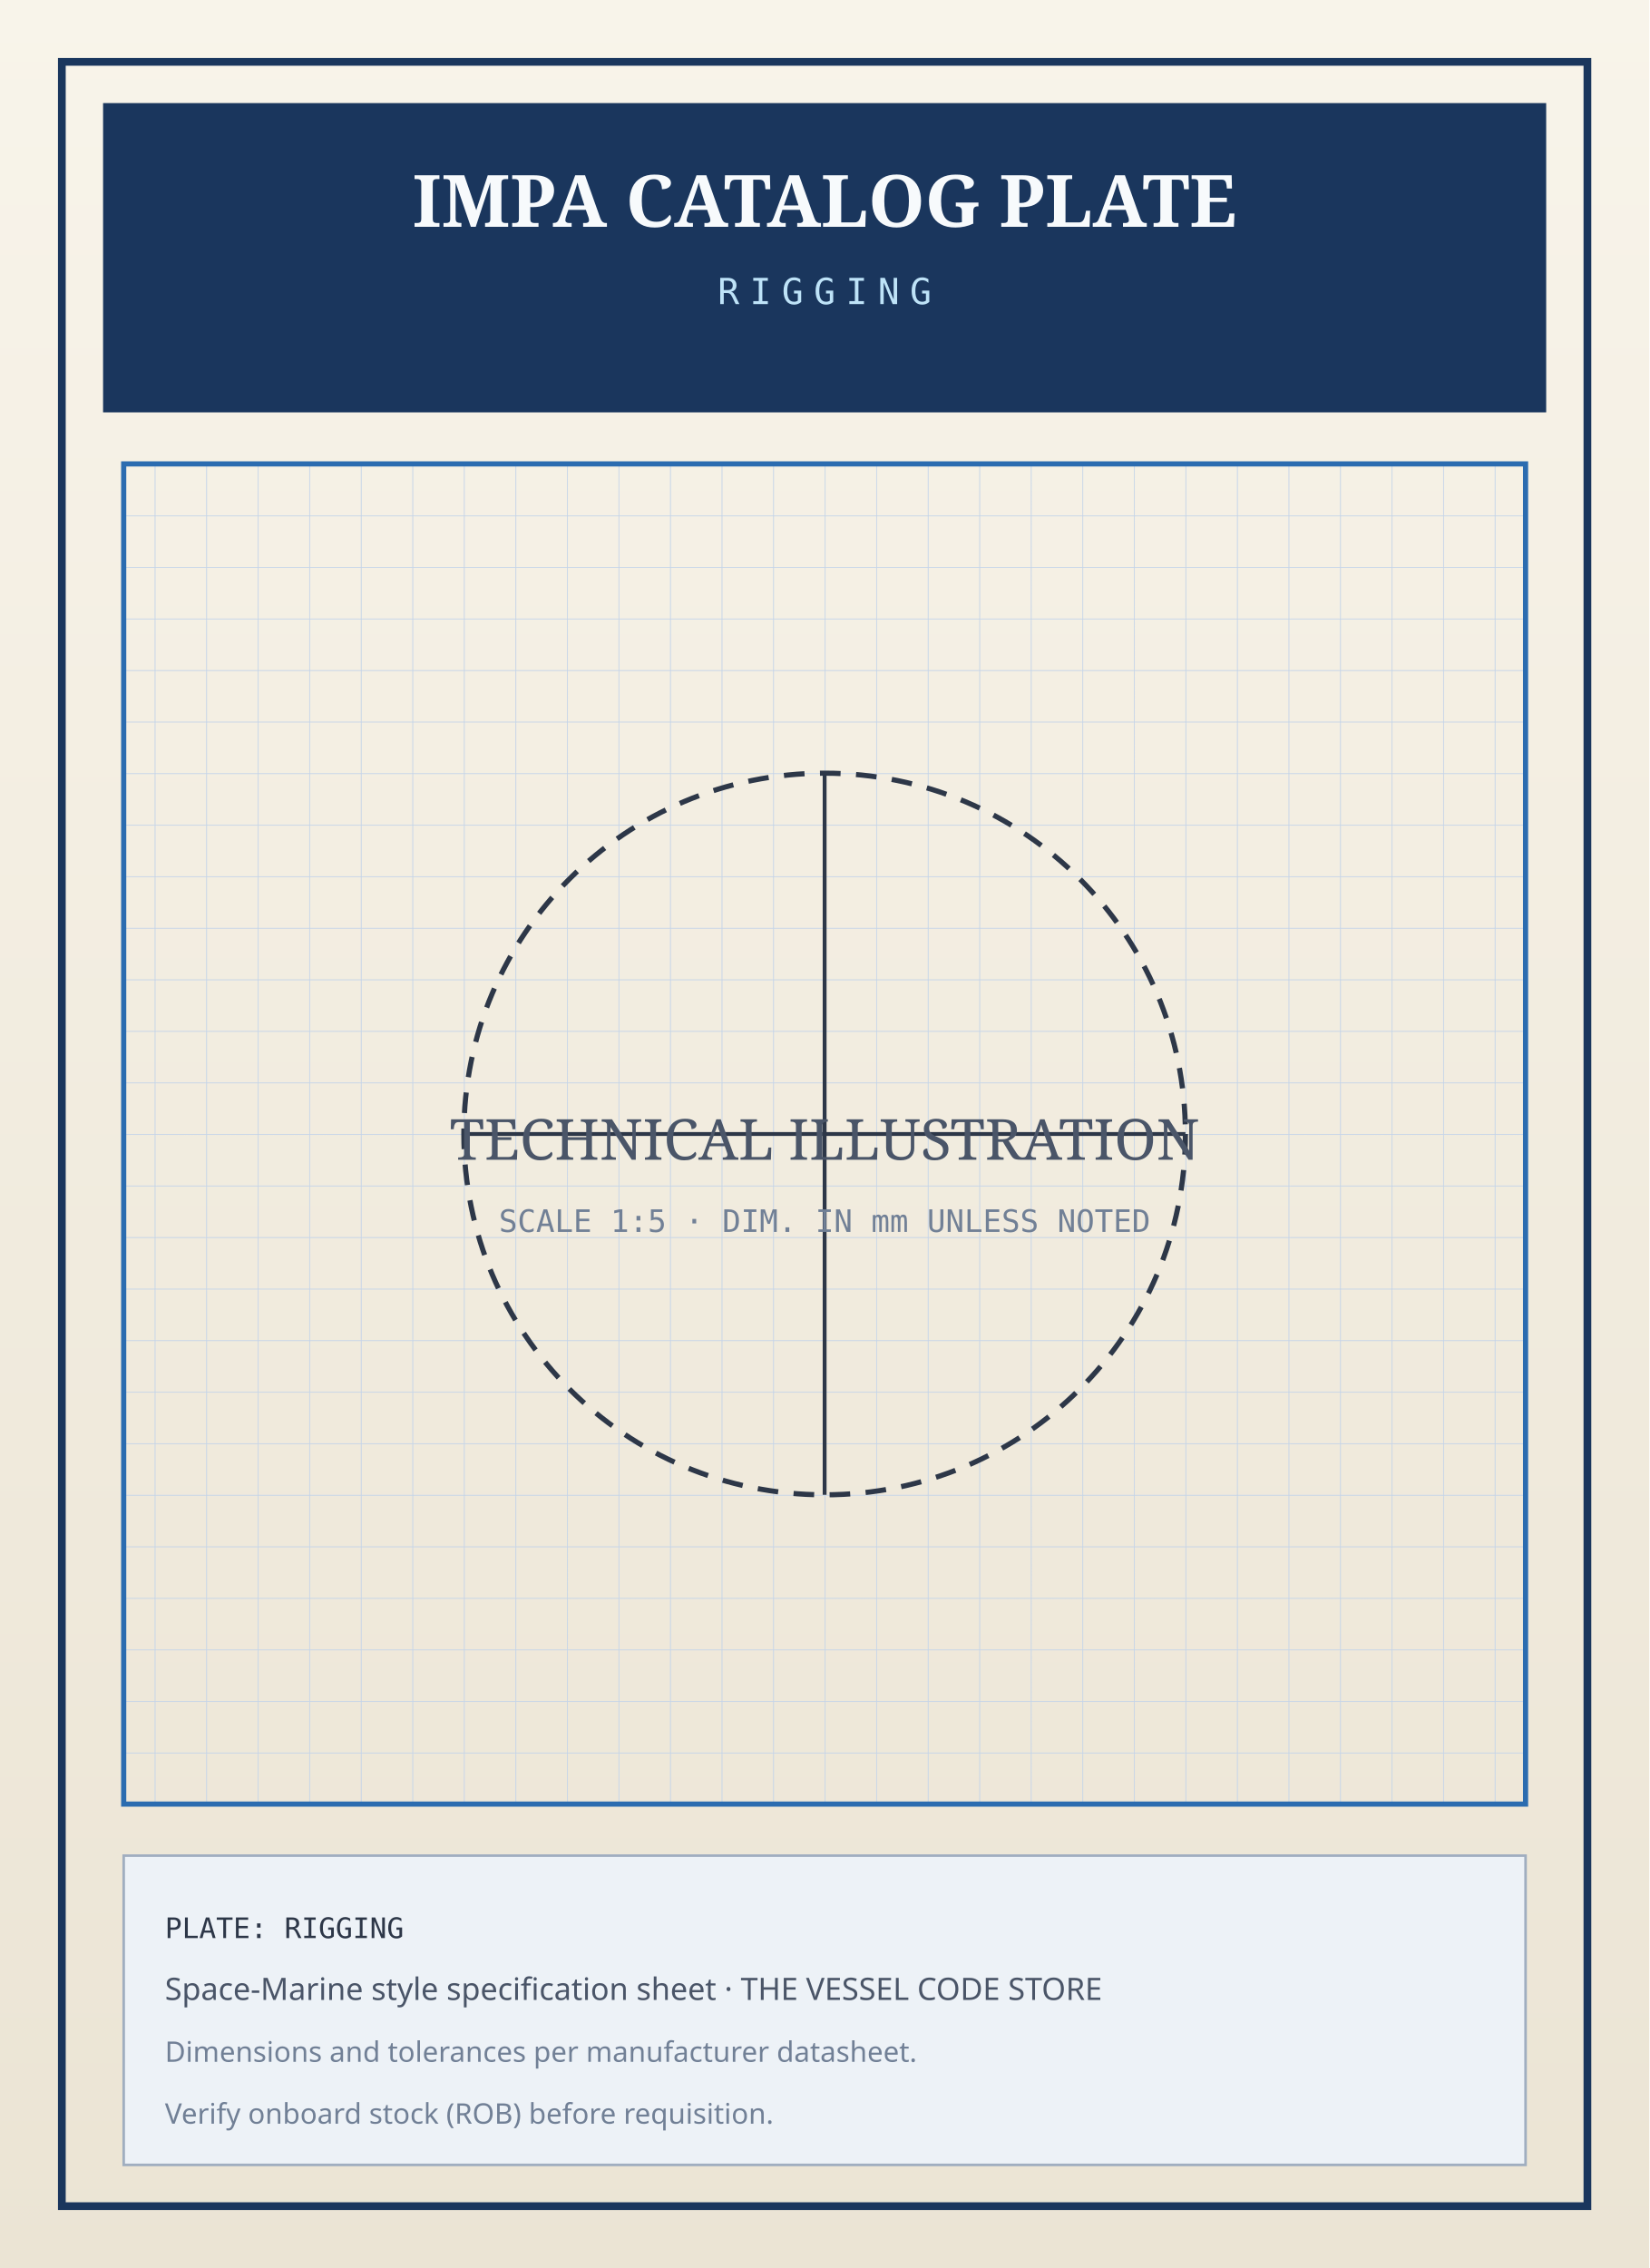
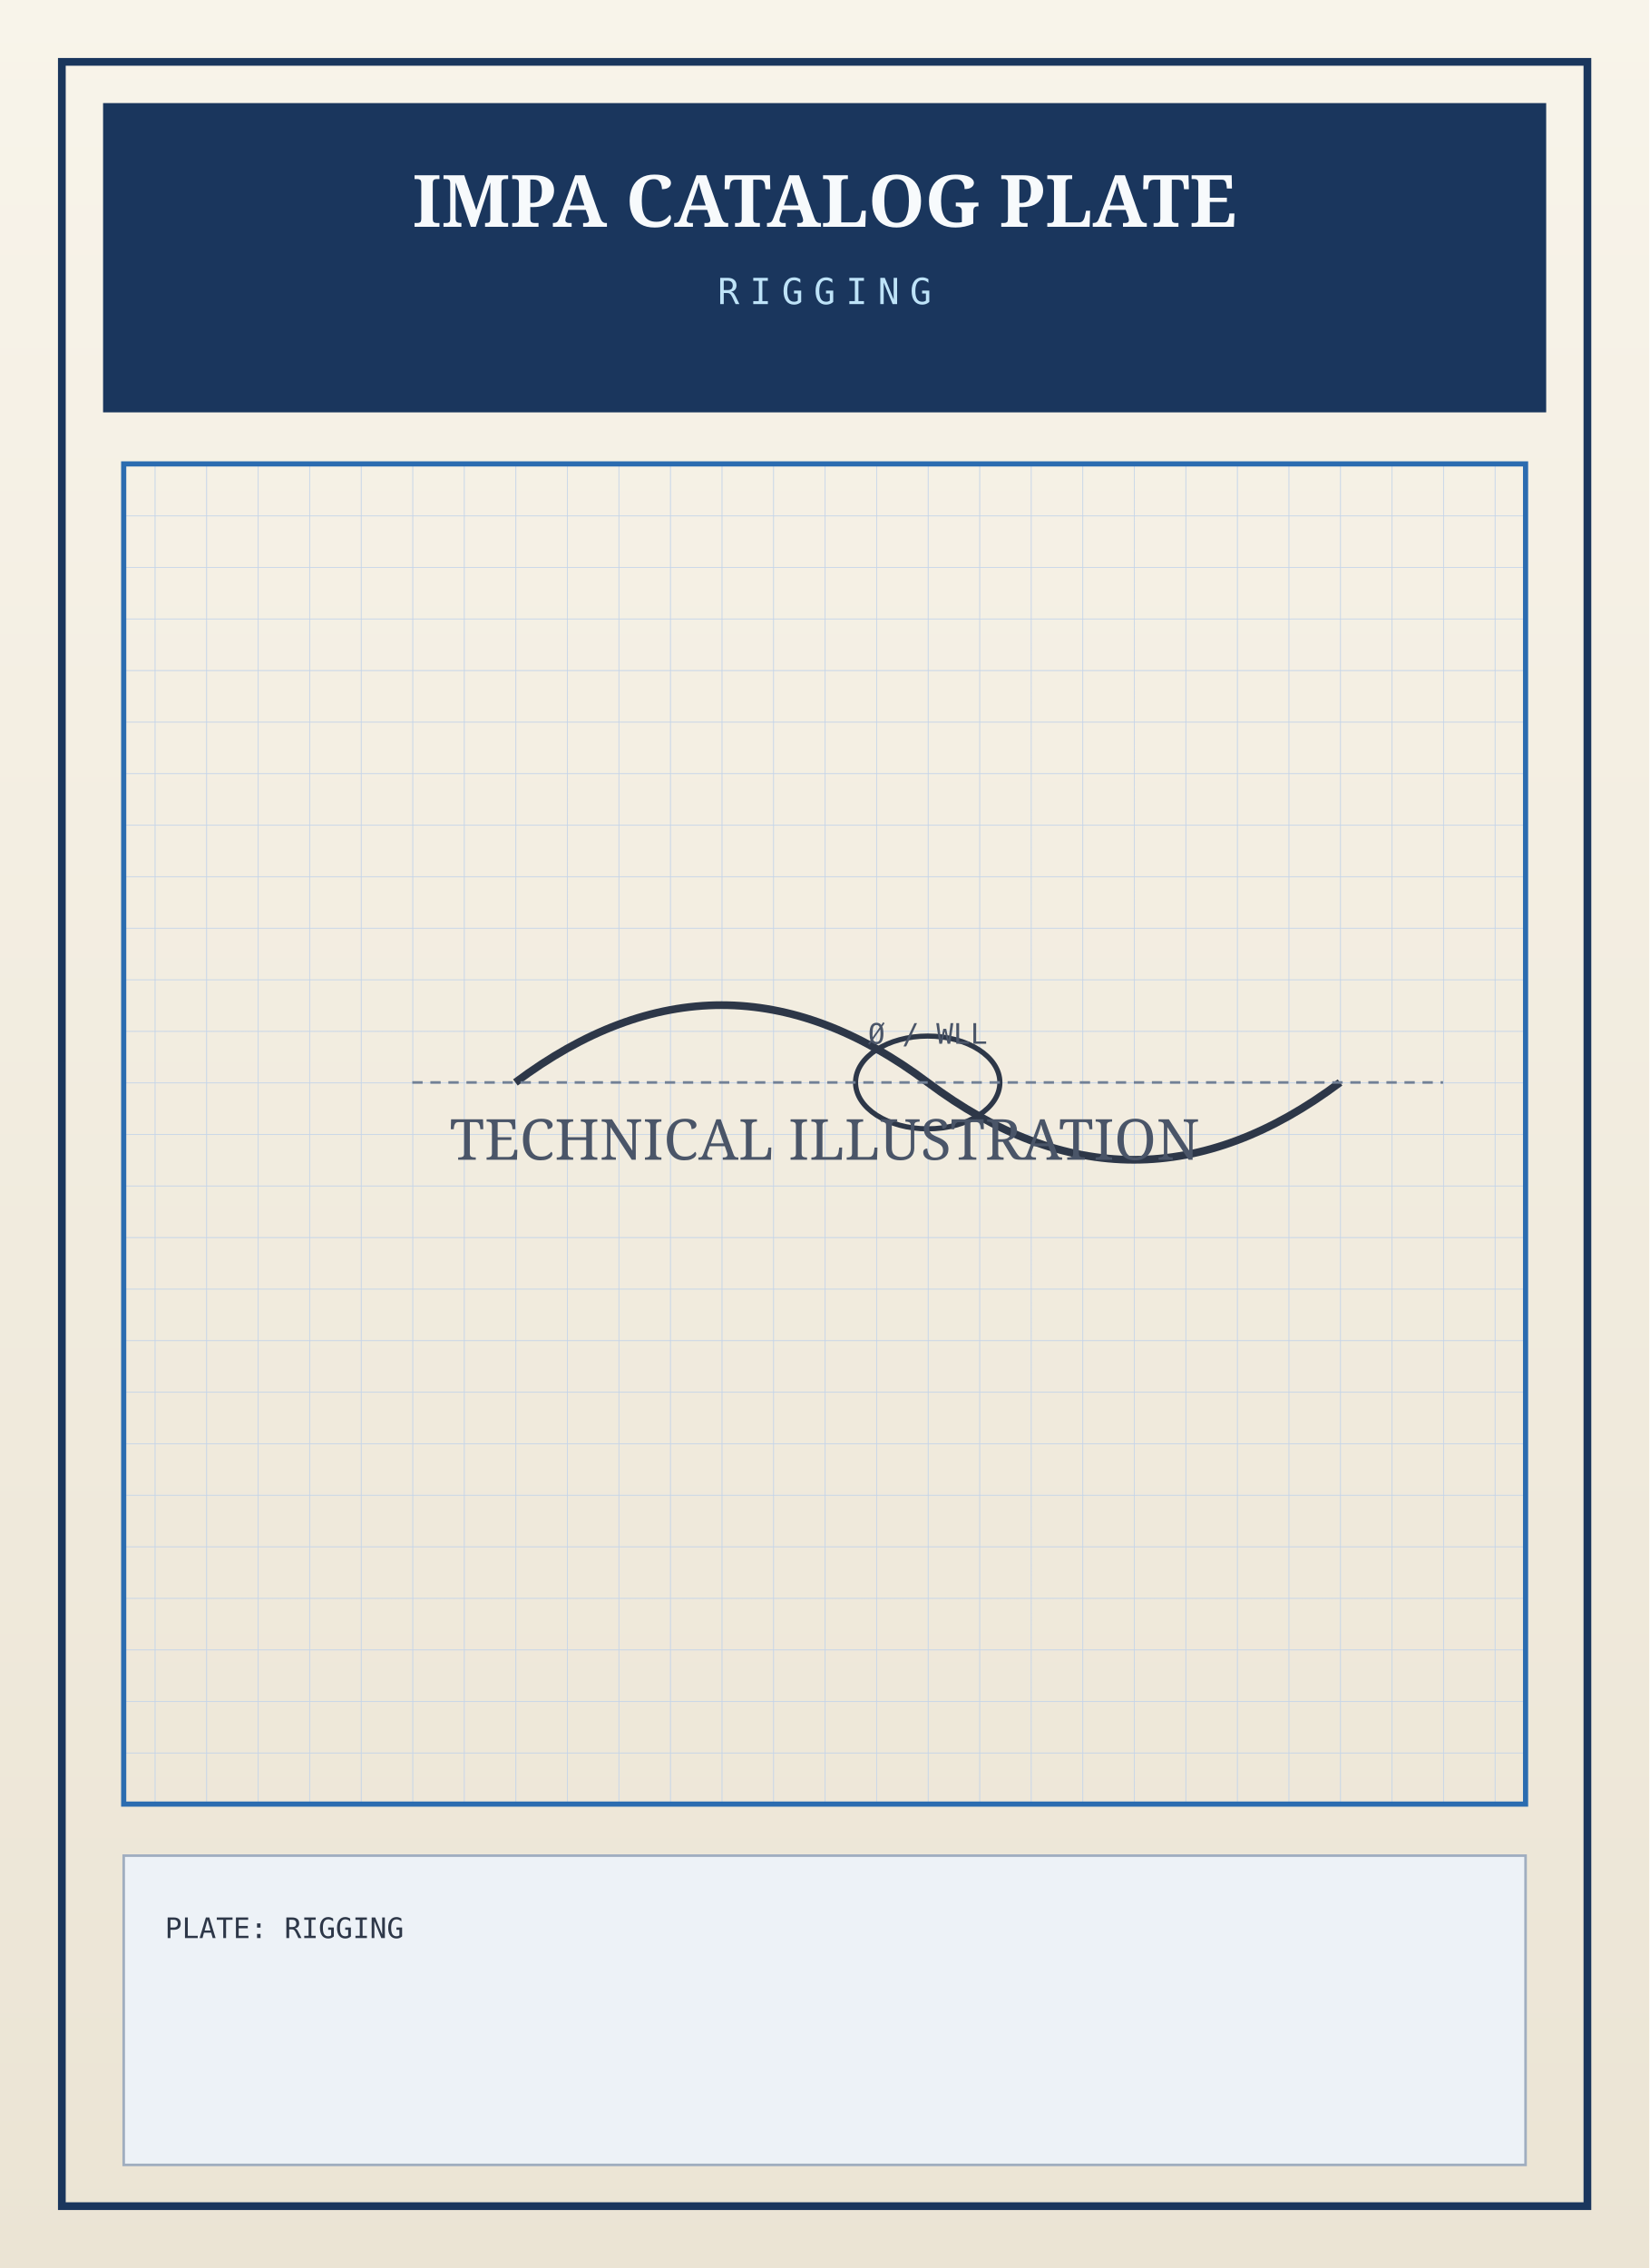
<svg xmlns="http://www.w3.org/2000/svg" viewBox="0 0 640 880" role="img" aria-label="RIGGING catalog plate">
  <defs>
    <pattern id="grid" width="20" height="20" patternUnits="userSpaceOnUse">
      <path d="M 20 0 L 0 0 0 20" fill="none" stroke="#c5d4e8" stroke-width="0.6" />
    </pattern>
    <linearGradient id="paper" x1="0" y1="0" x2="0" y2="1">
      <stop offset="0%" stop-color="#f8f4ea" />
      <stop offset="100%" stop-color="#ebe4d4" />
    </linearGradient>
  </defs>
  <rect width="640" height="880" fill="url(#paper)" />
  <rect x="24" y="24" width="592" height="832" fill="none" stroke="#1a365d" stroke-width="3" />
  <rect x="40" y="40" width="560" height="120" fill="#1a365d" />
  <text x="320" y="88" text-anchor="middle" fill="#f7fafc" font-family="Georgia, serif" font-size="28" font-weight="700">IMPA CATALOG PLATE</text>
  <text x="320" y="118" text-anchor="middle" fill="#bee3f8" font-family="ui-monospace, monospace" font-size="14" letter-spacing="4">RIGGING</text>
  <rect x="48" y="180" width="544" height="520" fill="url(#grid)" stroke="#2b6cb0" stroke-width="2" />
-   <circle cx="320" cy="440" r="140" fill="none" stroke="#2d3748" stroke-width="2" stroke-dasharray="8 6" />
-   <line x1="180" y1="440" x2="460" y2="440" stroke="#2d3748" stroke-width="1.5" />
-   <line x1="320" y1="300" x2="320" y2="580" stroke="#2d3748" stroke-width="1.5" />
+   <path d="M200 420 Q280 360 360 420 Q440 480 520 420" fill="none" stroke="#2d3748" stroke-width="3" />
+   <ellipse cx="360" cy="420" rx="28" ry="18" fill="none" stroke="#2d3748" stroke-width="2" />
+   <line x1="160" y1="420" x2="560" y2="420" stroke="#718096" stroke-width="1" stroke-dasharray="4 3" />
+   <text x="360" y="405" text-anchor="middle" font-family="ui-monospace,monospace" font-size="11" fill="#4a5568">Ø / WLL</text>
  <text x="320" y="450" text-anchor="middle" fill="#4a5568" font-family="Georgia, serif" font-size="22">TECHNICAL ILLUSTRATION</text>
-   <text x="320" y="478" text-anchor="middle" fill="#718096" font-family="ui-monospace, monospace" font-size="12">SCALE 1:5 · DIM. IN mm UNLESS NOTED</text>
  <rect x="48" y="720" width="544" height="120" fill="#edf2f7" stroke="#a0aec0" stroke-width="1" />
  <text x="64" y="752" fill="#2d3748" font-family="ui-monospace, monospace" font-size="11">PLATE: RIGGING</text>
-   <text x="64" y="776" fill="#4a5568" font-family="ui-sans-serif, system-ui" font-size="12">Space-Marine style specification sheet · THE VESSEL CODE STORE</text>
-   <text x="64" y="800" fill="#718096" font-family="ui-sans-serif, system-ui" font-size="11">Dimensions and tolerances per manufacturer datasheet.</text>
-   <text x="64" y="824" fill="#718096" font-family="ui-sans-serif, system-ui" font-size="11">Verify onboard stock (ROB) before requisition.</text>
</svg>
